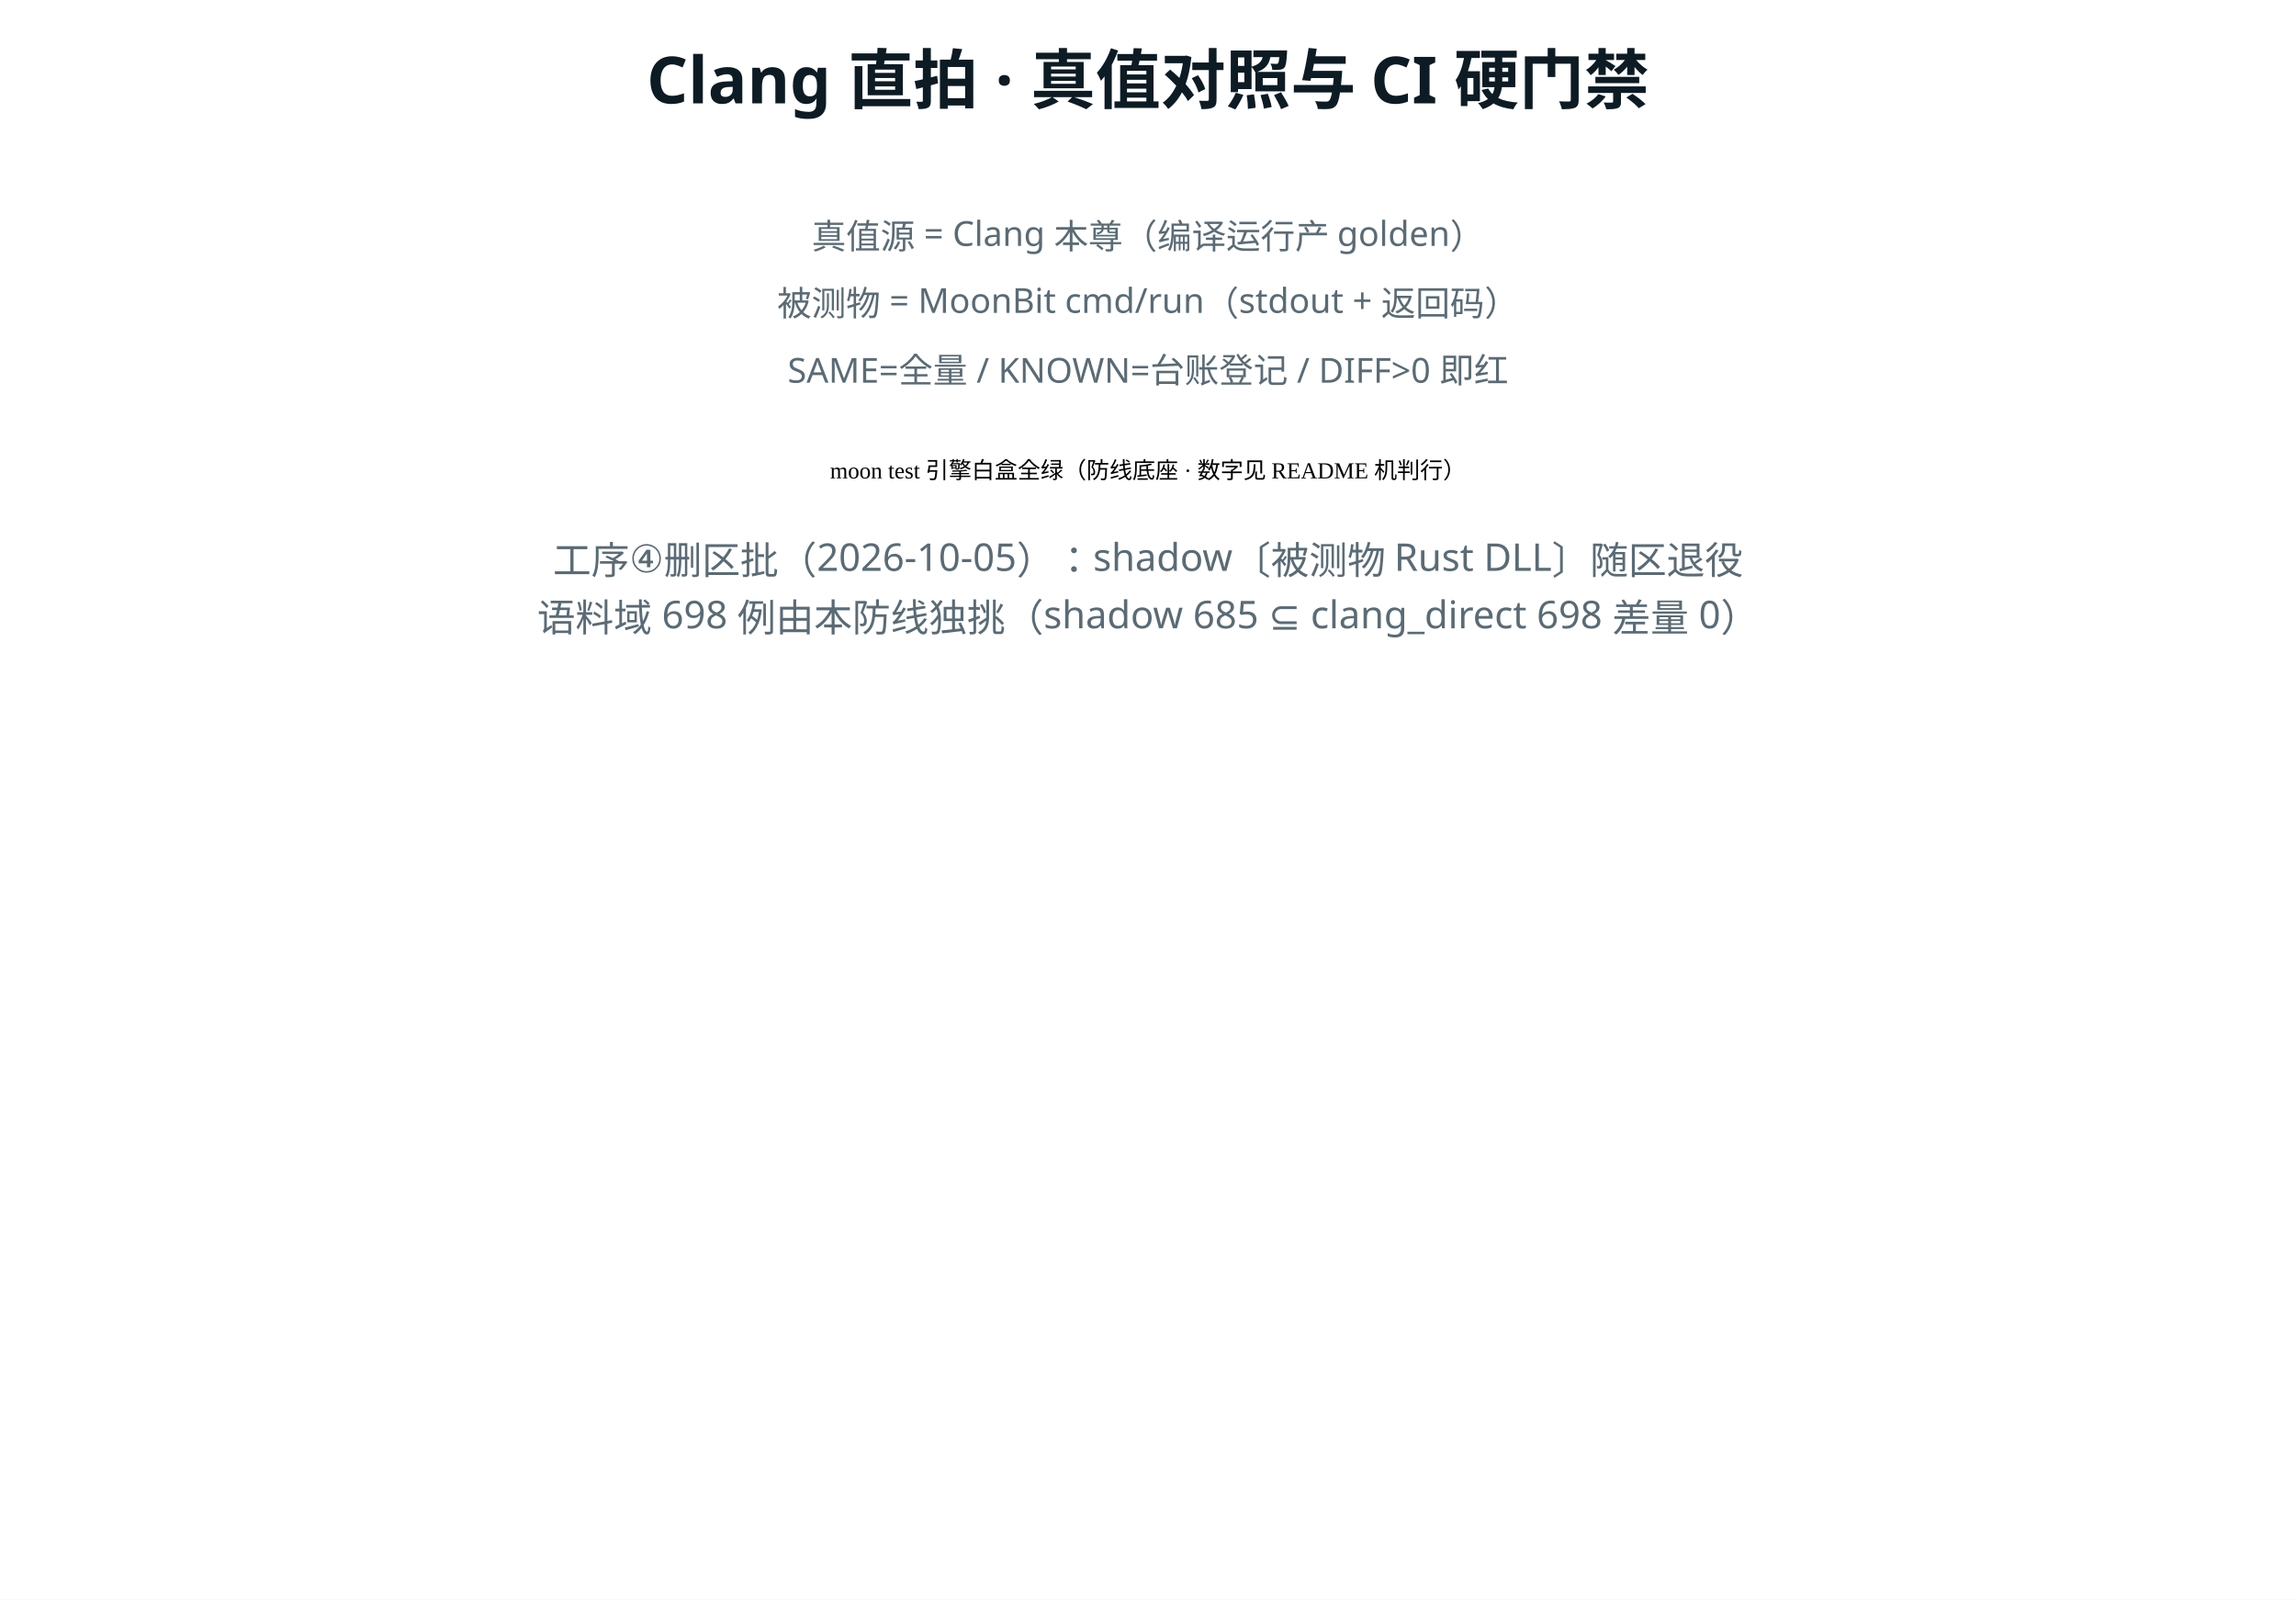
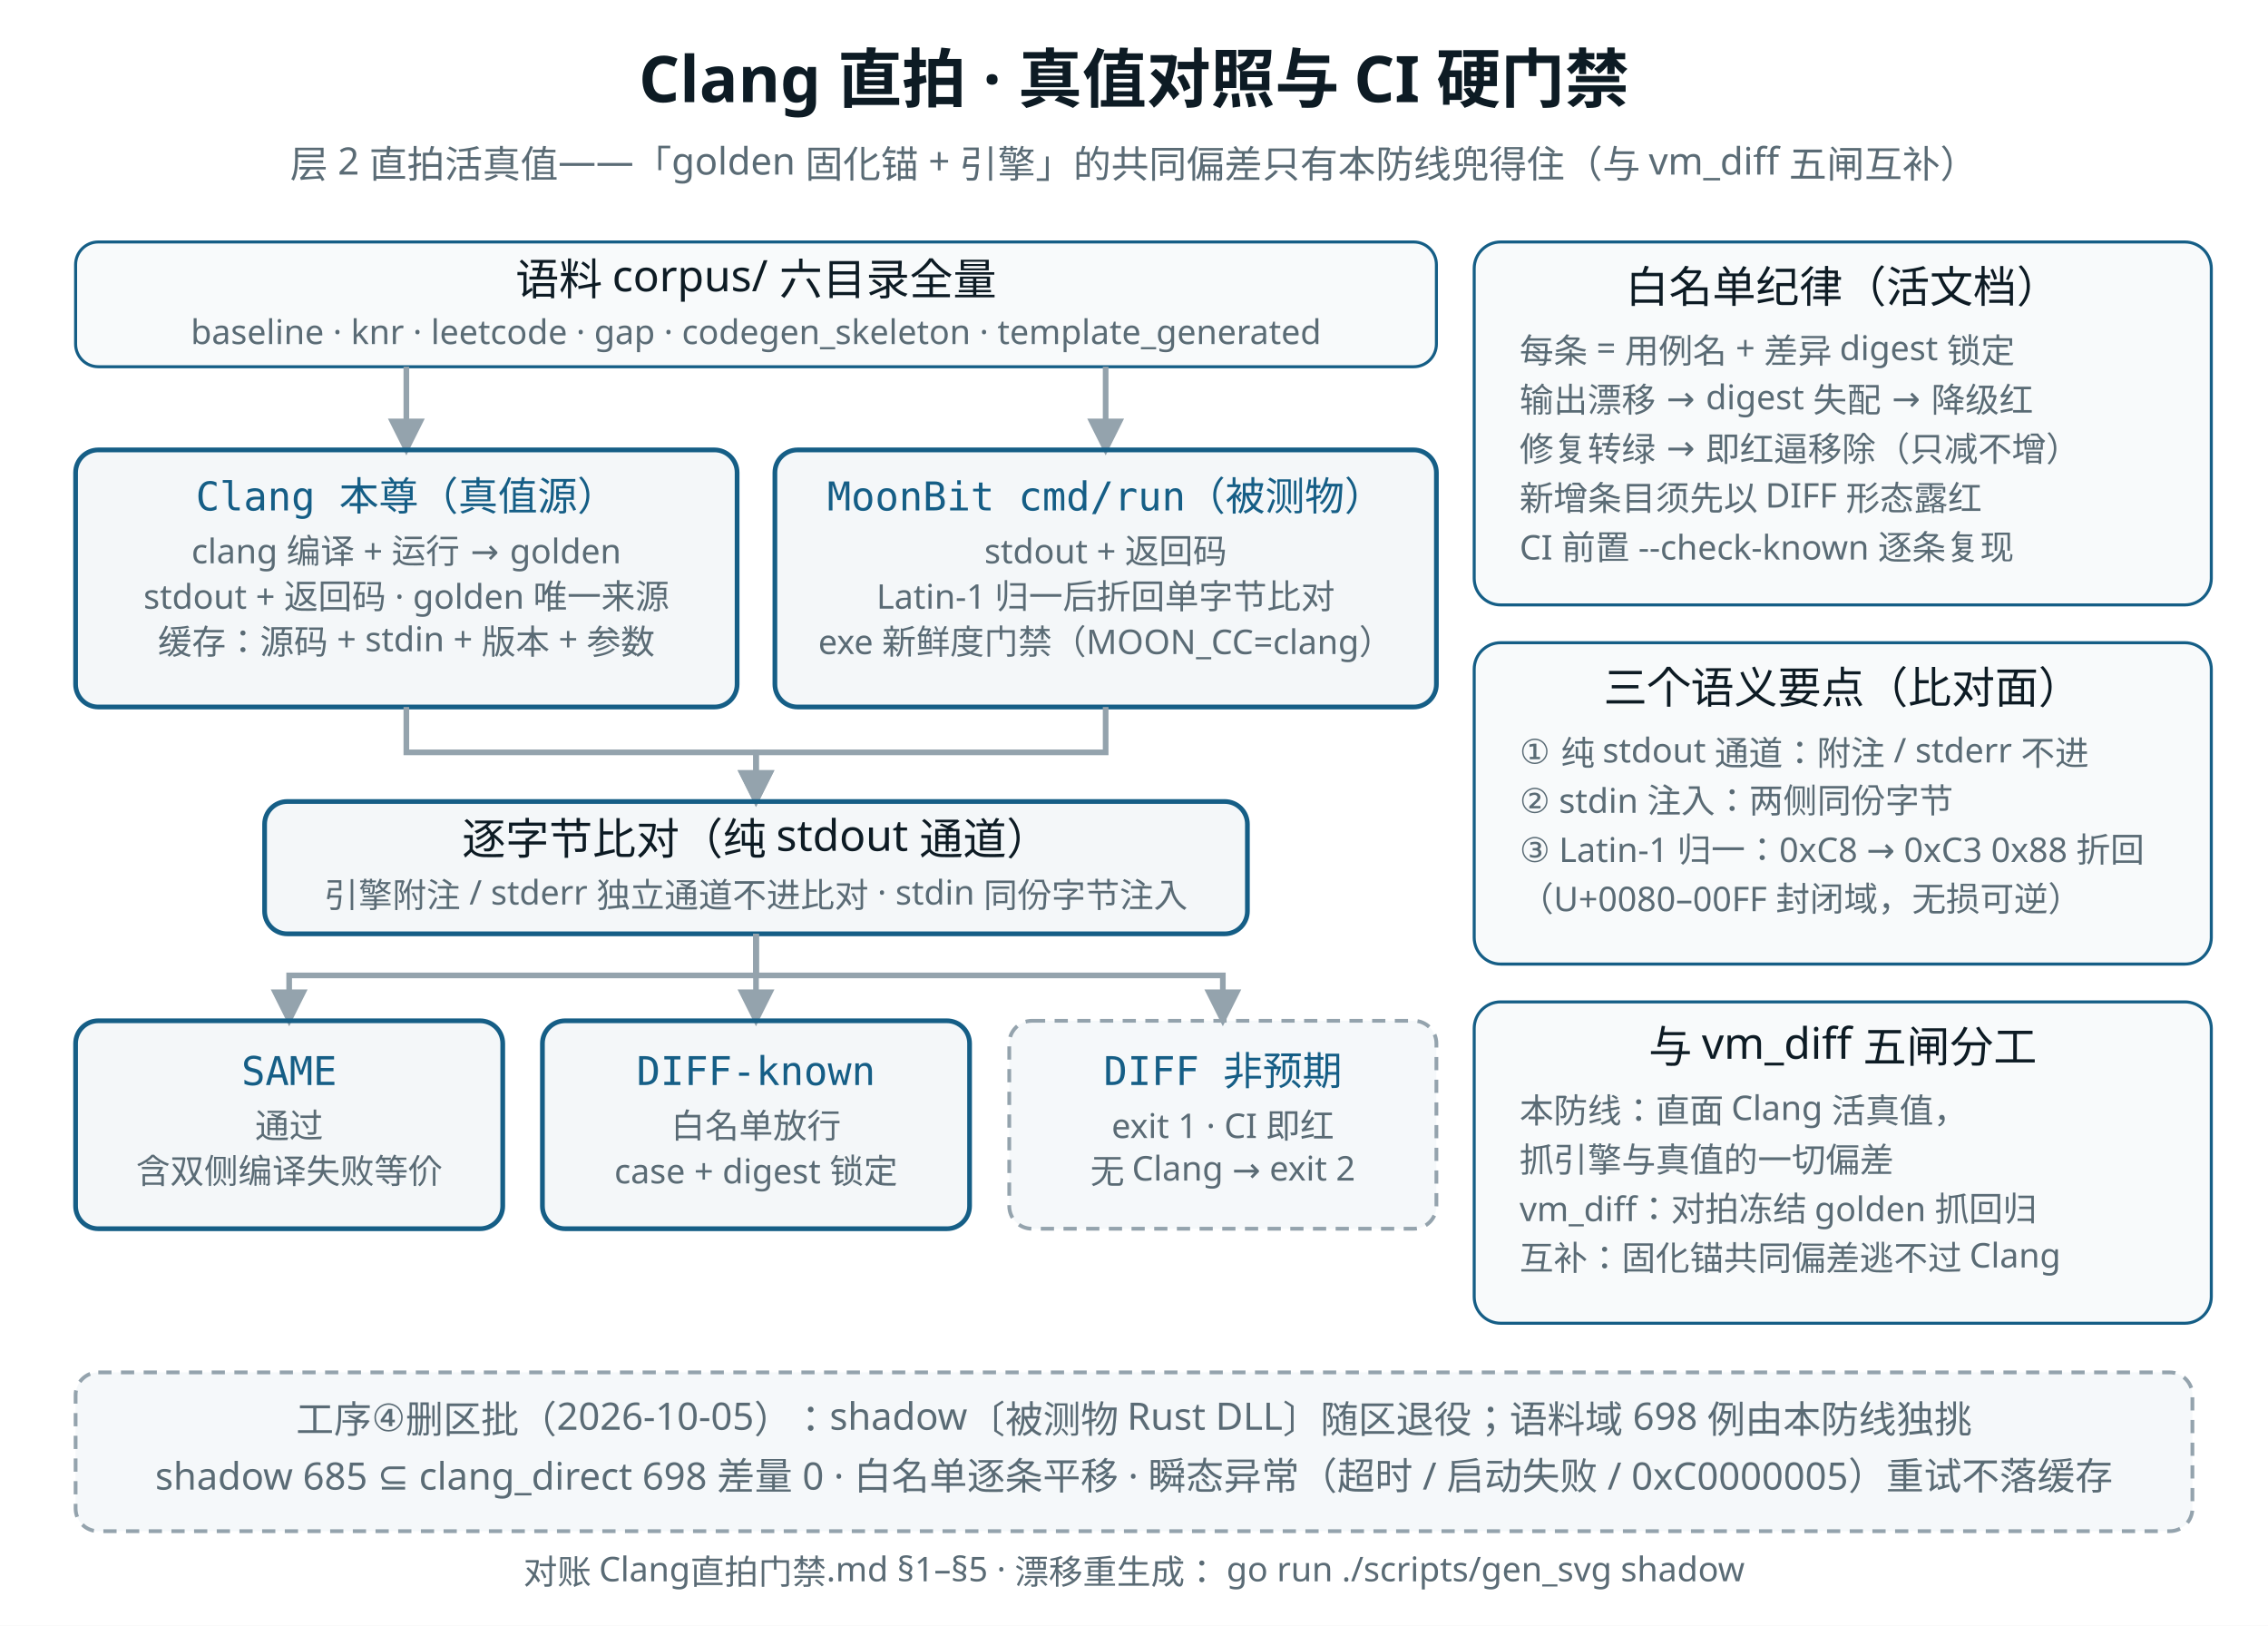
- <svg xmlns="http://www.w3.org/2000/svg" viewBox="0 0 1200 836" role="img" aria-label="vitro Clang 直拍门禁流水线">
+ <svg xmlns="http://www.w3.org/2000/svg" viewBox="0 0 1200 860" role="img" aria-label="vitro Clang 直拍门禁流水线">
  <style>
    .bg     { fill: #FFFFFF; }
    .core   { fill: #155E86; fill-opacity: .07; stroke: #155E86; stroke-width: 3; }
    .card   { fill: #155E86; fill-opacity: .05; stroke: #155E86; stroke-width: 2.5; }
    .cons   { fill: none; stroke: #94A3AD; stroke-width: 2; }
    .warn   { fill: #155E86; fill-opacity: .04; stroke: #94A3AD; stroke-width: 2; stroke-dasharray: 7 5; }
    .plan   { fill: none; stroke: #94A3AD; stroke-width: 1.8; stroke-dasharray: 5 4; }
    .line   { stroke: #94A3AD; stroke-width: 3; fill: none; }
    .edge   { stroke: #94A3AD; stroke-width: 2.5; fill: none; }
    .ahf    { fill: #94A3AD; stroke: none; }
    .tn     { font-family: "Consolas","Cascadia Mono",monospace; font-size: 17px; fill: #155E86; stroke: none; }
    .zone   { fill: #155E86; fill-opacity: .028; stroke: #155E86; stroke-width: 1.6; }
    .tt     { font-family: "Segoe UI","Microsoft YaHei",sans-serif; font-size: 34px; font-weight: 600; fill: #0D1B24; stroke: none; }
    .t      { font-family: "Segoe UI","Microsoft YaHei",sans-serif; font-size: 23px; fill: #0D1B24; stroke: none; }
    .ts     { font-family: "Consolas","Cascadia Mono",monospace; font-size: 21px; fill: #155E86; stroke: none; }
    .tm     { font-family: "Segoe UI","Microsoft YaHei",sans-serif; font-size: 20px; fill: #5A6B75; stroke: none; }
    .tc     { font-family: "Segoe UI","Microsoft YaHei",sans-serif; font-size: 18px; fill: #5A6B75; stroke: none; }
    @media (prefers-color-scheme: dark) {
      .bg   { fill: #0D1B24; }
      .core { stroke: #4FB3E8; fill: #4FB3E8; fill-opacity: .1; }
      .card { stroke: #4FB3E8; fill: #4FB3E8; fill-opacity: .07; }
      .zone { stroke: #4FB3E8; fill: #4FB3E8; fill-opacity: .05; }
      .cons, .warn, .plan { stroke: #5A6B75; }
      .line, .edge { stroke: #5A6B75; }
      .ahf  { fill: #5A6B75; }
      .tt, .t { fill: #E9F1F7; }
      .ts, .tn { fill: #4FB3E8; }
      .tm, .tc { fill: #94A3AD; }
    }
  </style>
-   <rect class="bg" width="1200" height="836" />
+   <rect class="bg" width="1200" height="860" />
+   <defs>
+     <marker id="ah" viewBox="0 0 10 10" refX="8.5" refY="5" markerWidth="6.5" markerHeight="6.5" orient="auto-start-reverse">
+       <path d="M0,0 L10,5 L0,10 z" class="ahf" />
+     </marker>
+   </defs>
  <text class="tt" x="600" y="54" text-anchor="middle">Clang 直拍 · 真值对照与 CI 硬门禁</text>
-   <text class="tc" x="600" y="130" text-anchor="middle">真值源 = Clang 本尊（编译运行产 golden）</text>
-   <text class="tc" x="600" y="165" text-anchor="middle">被测物 = MoonBit cmd/run（stdout + 返回码）</text>
-   <text class="tc" x="600" y="200" text-anchor="middle">SAME=全量 / KNOWN=台账登记 / DIFF&gt;0 即红</text>
-   <text class="th" x="600" y="250" text-anchor="middle">moon test 引擎白盒全绿（防线底座 · 数字见 README 机判行）</text>
-   <text class="tm" x="600" y="300" text-anchor="middle">工序④删区批（2026-10-05）：shadow〔被测物 Rust DLL〕随区退役</text>
-   <text class="tm" x="600" y="330" text-anchor="middle">语料域 698 例由本防线独挑（shadow 685 ⊆ clang_direct 698 差量 0）</text>
+   <text class="tm" x="600" y="94" text-anchor="middle">层 2 直拍活真值——「golden 固化锚 + 引擎」的共同偏差只有本防线兜得住（与 vm_diff 五闸互补）</text>
+   <rect class="zone" x="40" y="128" width="720" height="66" rx="12" />
+   <text class="t" x="400" y="156" text-anchor="middle">语料 corpus/ 六目录全量</text>
+   <text class="tc" x="400" y="182" text-anchor="middle">baseline · knr · leetcode · gap · codegen_skeleton · template_generated</text>
+   <line class="line" x1="215" y1="194" x2="215" y2="238" marker-end="url(#ah)" />
+   <line class="line" x1="585" y1="194" x2="585" y2="238" marker-end="url(#ah)" />
+   <rect class="card" x="40" y="238" width="350" height="136" rx="12" />
+   <text class="ts" x="215" y="270" text-anchor="middle">Clang 本尊（真值源）</text>
+   <text class="tc" x="215" y="298" text-anchor="middle">clang 编译 + 运行 → golden</text>
+   <text class="tc" x="215" y="322" text-anchor="middle">stdout + 返回码 · golden 唯一来源</text>
+   <text class="tc" x="215" y="346" text-anchor="middle">缓存：源码 + stdin + 版本 + 参数</text>
+   <rect class="card" x="410" y="238" width="350" height="136" rx="12" />
+   <text class="ts" x="585" y="270" text-anchor="middle">MoonBit cmd/run（被测物）</text>
+   <text class="tc" x="585" y="298" text-anchor="middle">stdout + 返回码</text>
+   <text class="tc" x="585" y="322" text-anchor="middle">Latin-1 归一后折回单字节比对</text>
+   <text class="tc" x="585" y="346" text-anchor="middle">exe 新鲜度门禁（MOON_CC=clang）</text>
+   <polyline class="line" points="215,374 215,398 400,398 400,424" marker-end="url(#ah)" />
+   <polyline class="line" points="585,374 585,398 400,398 400,424" marker-end="url(#ah)" />
+   <rect class="card" x="140" y="424" width="520" height="70" rx="12" />
+   <text class="t" x="400" y="452" text-anchor="middle">逐字节比对（纯 stdout 通道）</text>
+   <text class="tc" x="400" y="480" text-anchor="middle">引擎附注 / stderr 独立通道不进比对 · stdin 同份字节注入</text>
+   <polyline class="line" points="400,494 400,516 153,516 153,540" marker-end="url(#ah)" />
+   <line class="line" x1="400" y1="494" x2="400" y2="540" marker-end="url(#ah)" />
+   <polyline class="line" points="400,494 400,516 647,516 647,540" marker-end="url(#ah)" />
+   <rect class="card" x="40" y="540" width="226" height="110" rx="12" />
+   <text class="ts" x="153" y="574" text-anchor="middle">SAME</text>
+   <text class="tc" x="153" y="602" text-anchor="middle">通过</text>
+   <text class="tc" x="153" y="626" text-anchor="middle">含双侧编译失败等价</text>
+   <rect class="card" x="287" y="540" width="226" height="110" rx="12" />
+   <text class="ts" x="400" y="574" text-anchor="middle">DIFF-known</text>
+   <text class="tc" x="400" y="602" text-anchor="middle">白名单放行</text>
+   <text class="tc" x="400" y="626" text-anchor="middle">case + digest 锁定</text>
+   <rect class="warn" x="534" y="540" width="226" height="110" rx="12" />
+   <text class="ts" x="647" y="574" text-anchor="middle">DIFF 非预期</text>
+   <text class="tc" x="647" y="602" text-anchor="middle">exit 1 · CI 即红</text>
+   <text class="tc" x="647" y="626" text-anchor="middle">无 Clang → exit 2</text>
+   <rect class="zone" x="780" y="128" width="390" height="192" rx="14" />
+   <text class="t" x="975" y="160" text-anchor="middle">白名单纪律（活文档）</text>
+   <text class="tc" x="804" y="192" text-anchor="start">每条 = 用例名 + 差异 digest 锁定</text>
+   <text class="tc" x="804" y="218" text-anchor="start">输出漂移 → digest 失配 → 降级红</text>
+   <text class="tc" x="804" y="244" text-anchor="start">修复转绿 → 即红逼移除（只减不增）</text>
+   <text class="tc" x="804" y="270" text-anchor="start">新增条目须先以 DIFF 形态露红</text>
+   <text class="tc" x="804" y="296" text-anchor="start">CI 前置 --check-known 逐条复现</text>
+   <rect class="zone" x="780" y="340" width="390" height="170" rx="14" />
+   <text class="t" x="975" y="372" text-anchor="middle">三个语义要点（比对面）</text>
+   <text class="tc" x="804" y="404" text-anchor="start">① 纯 stdout 通道：附注 / stderr 不进</text>
+   <text class="tc" x="804" y="430" text-anchor="start">② stdin 注入：两侧同份字节</text>
+   <text class="tc" x="804" y="456" text-anchor="start">③ Latin-1 归一：0xC8 → 0xC3 0x88 折回</text>
+   <text class="tc" x="804" y="482" text-anchor="start">（U+0080–00FF 封闭域，无损可逆）</text>
+   <rect class="zone" x="780" y="530" width="390" height="170" rx="14" />
+   <text class="t" x="975" y="562" text-anchor="middle">与 vm_diff 五闸分工</text>
+   <text class="tc" x="804" y="594" text-anchor="start">本防线：直面 Clang 活真值，</text>
+   <text class="tc" x="804" y="620" text-anchor="start">抓引擎与真值的一切偏差</text>
+   <text class="tc" x="804" y="646" text-anchor="start">vm_diff：对拍冻结 golden 抓回归</text>
+   <text class="tc" x="804" y="672" text-anchor="start">互补：固化锚共同偏差逃不过 Clang</text>
+   <rect class="warn" x="40" y="726" width="1120" height="84" rx="12" />
+   <text class="tm" x="600" y="758" text-anchor="middle">工序④删区批（2026-10-05）：shadow〔被测物 Rust DLL〕随区退役；语料域 698 例由本防线独挑</text>
+   <text class="tm" x="600" y="788" text-anchor="middle">shadow 685 ⊆ clang_direct 698 差量 0 · 白名单逐条平移 · 瞬态异常（超时 / 启动失败 / 0xC0000005）重试不落缓存</text>
+   <text class="tc" x="600" y="838" text-anchor="middle">对账 Clang直拍门禁.md §1–§5 · 漂移重生成： go run ./scripts/gen_svg shadow</text>
</svg>
